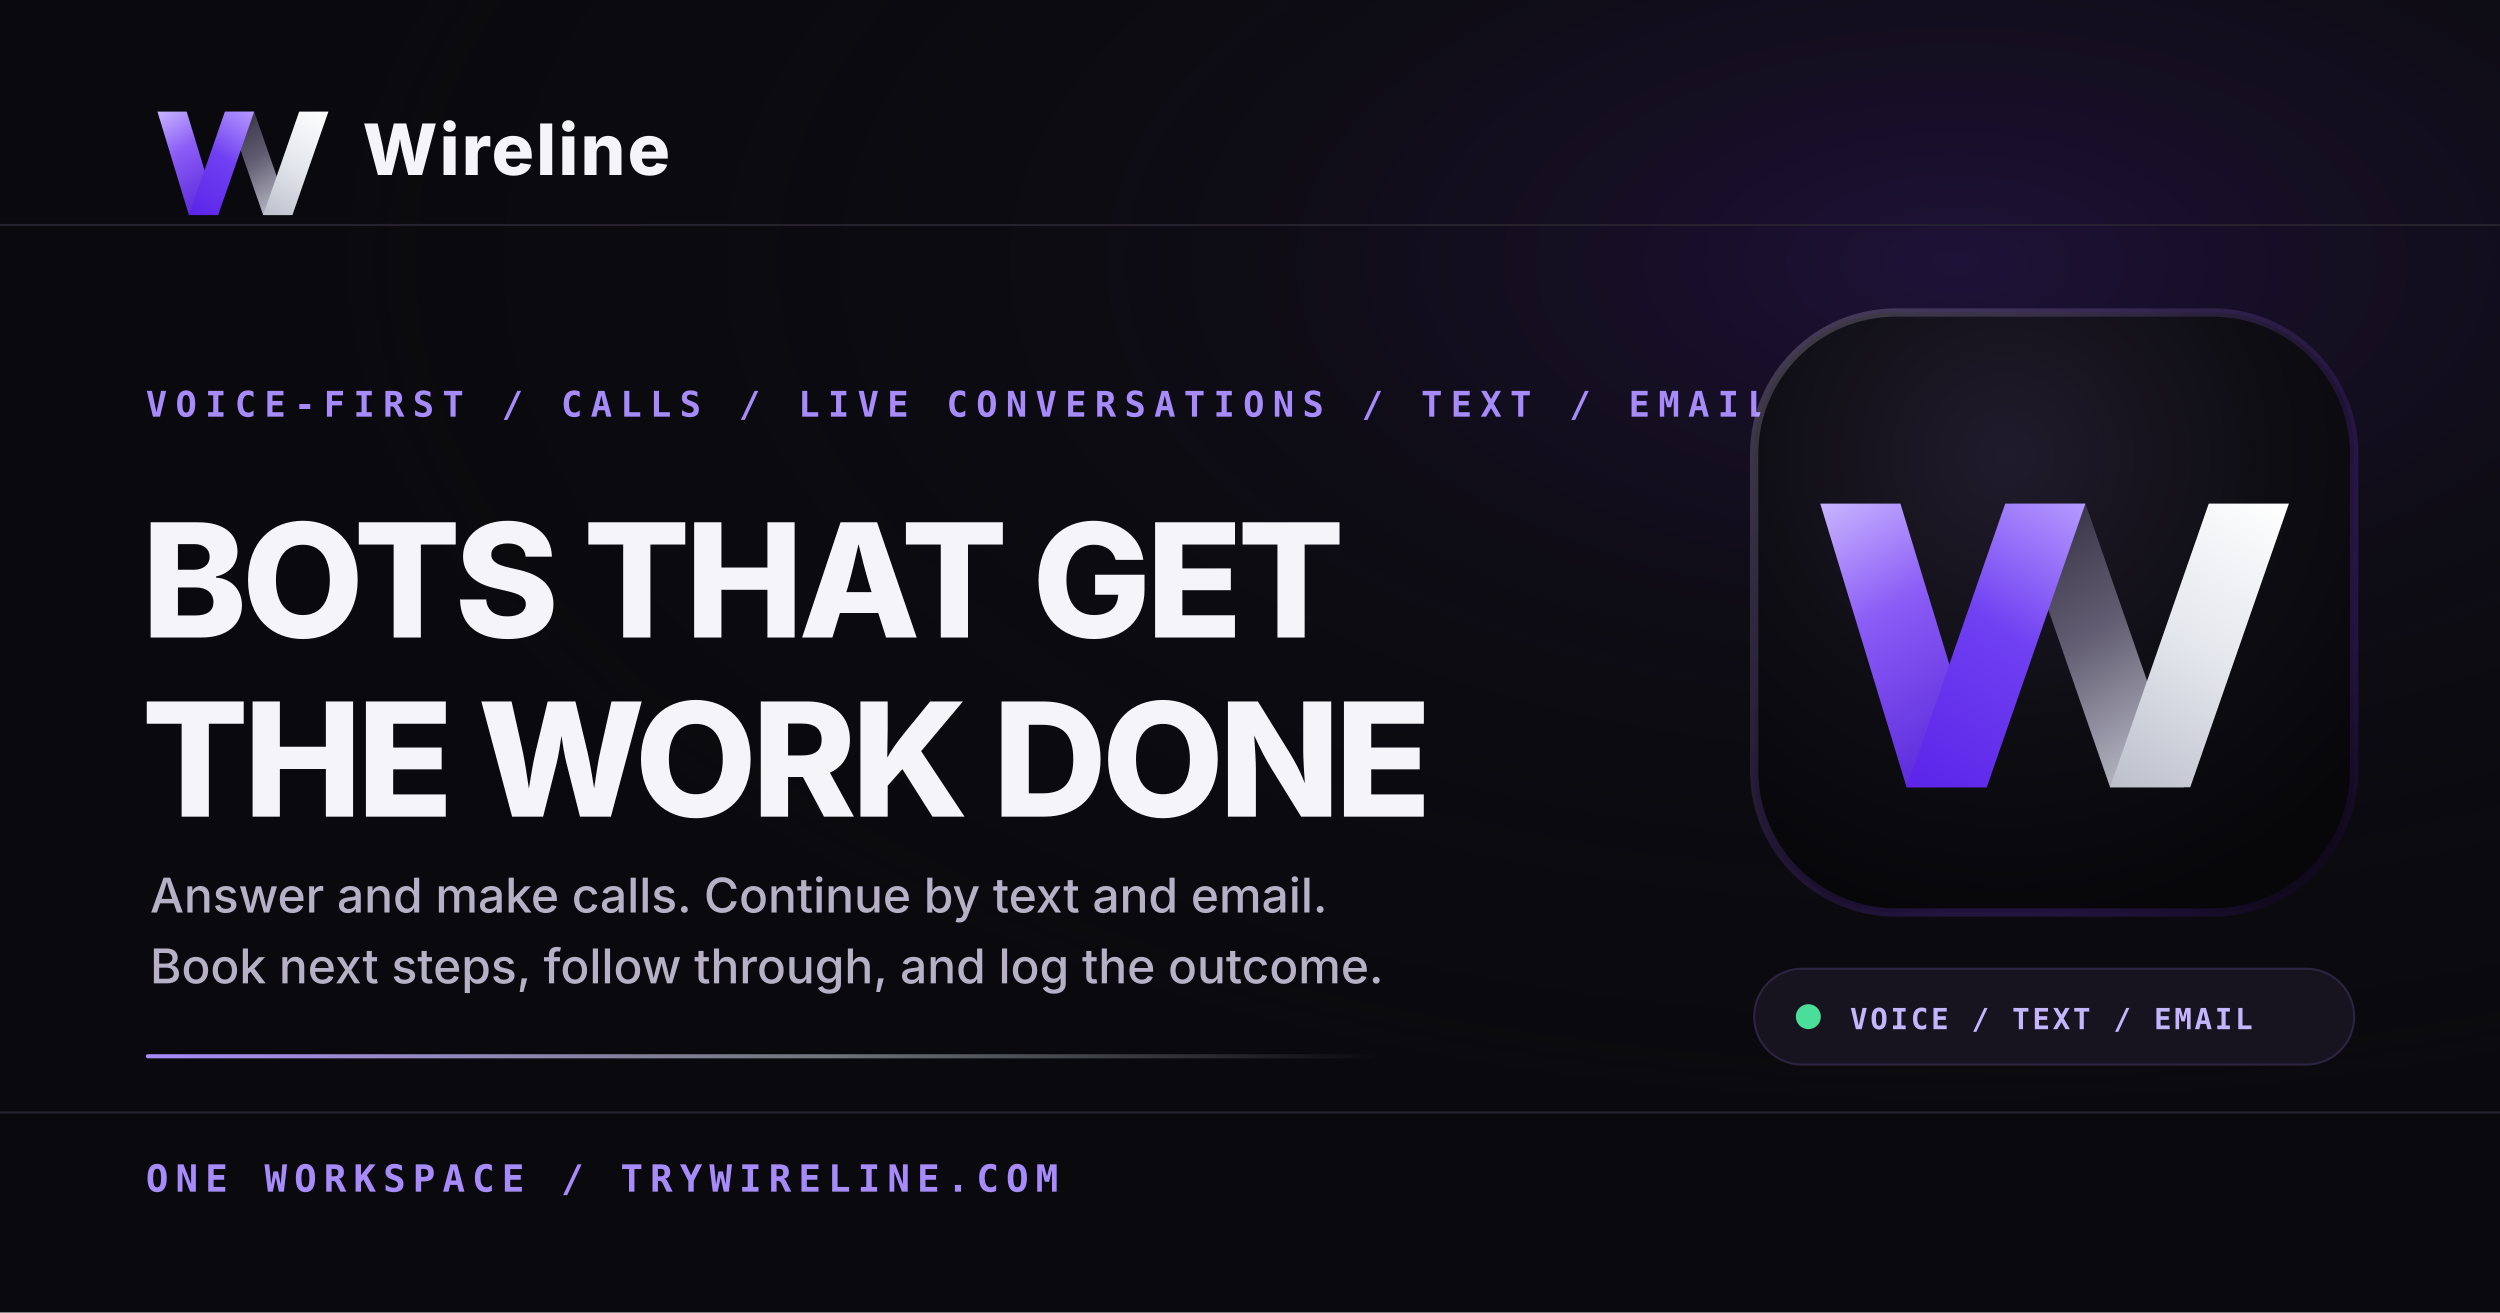
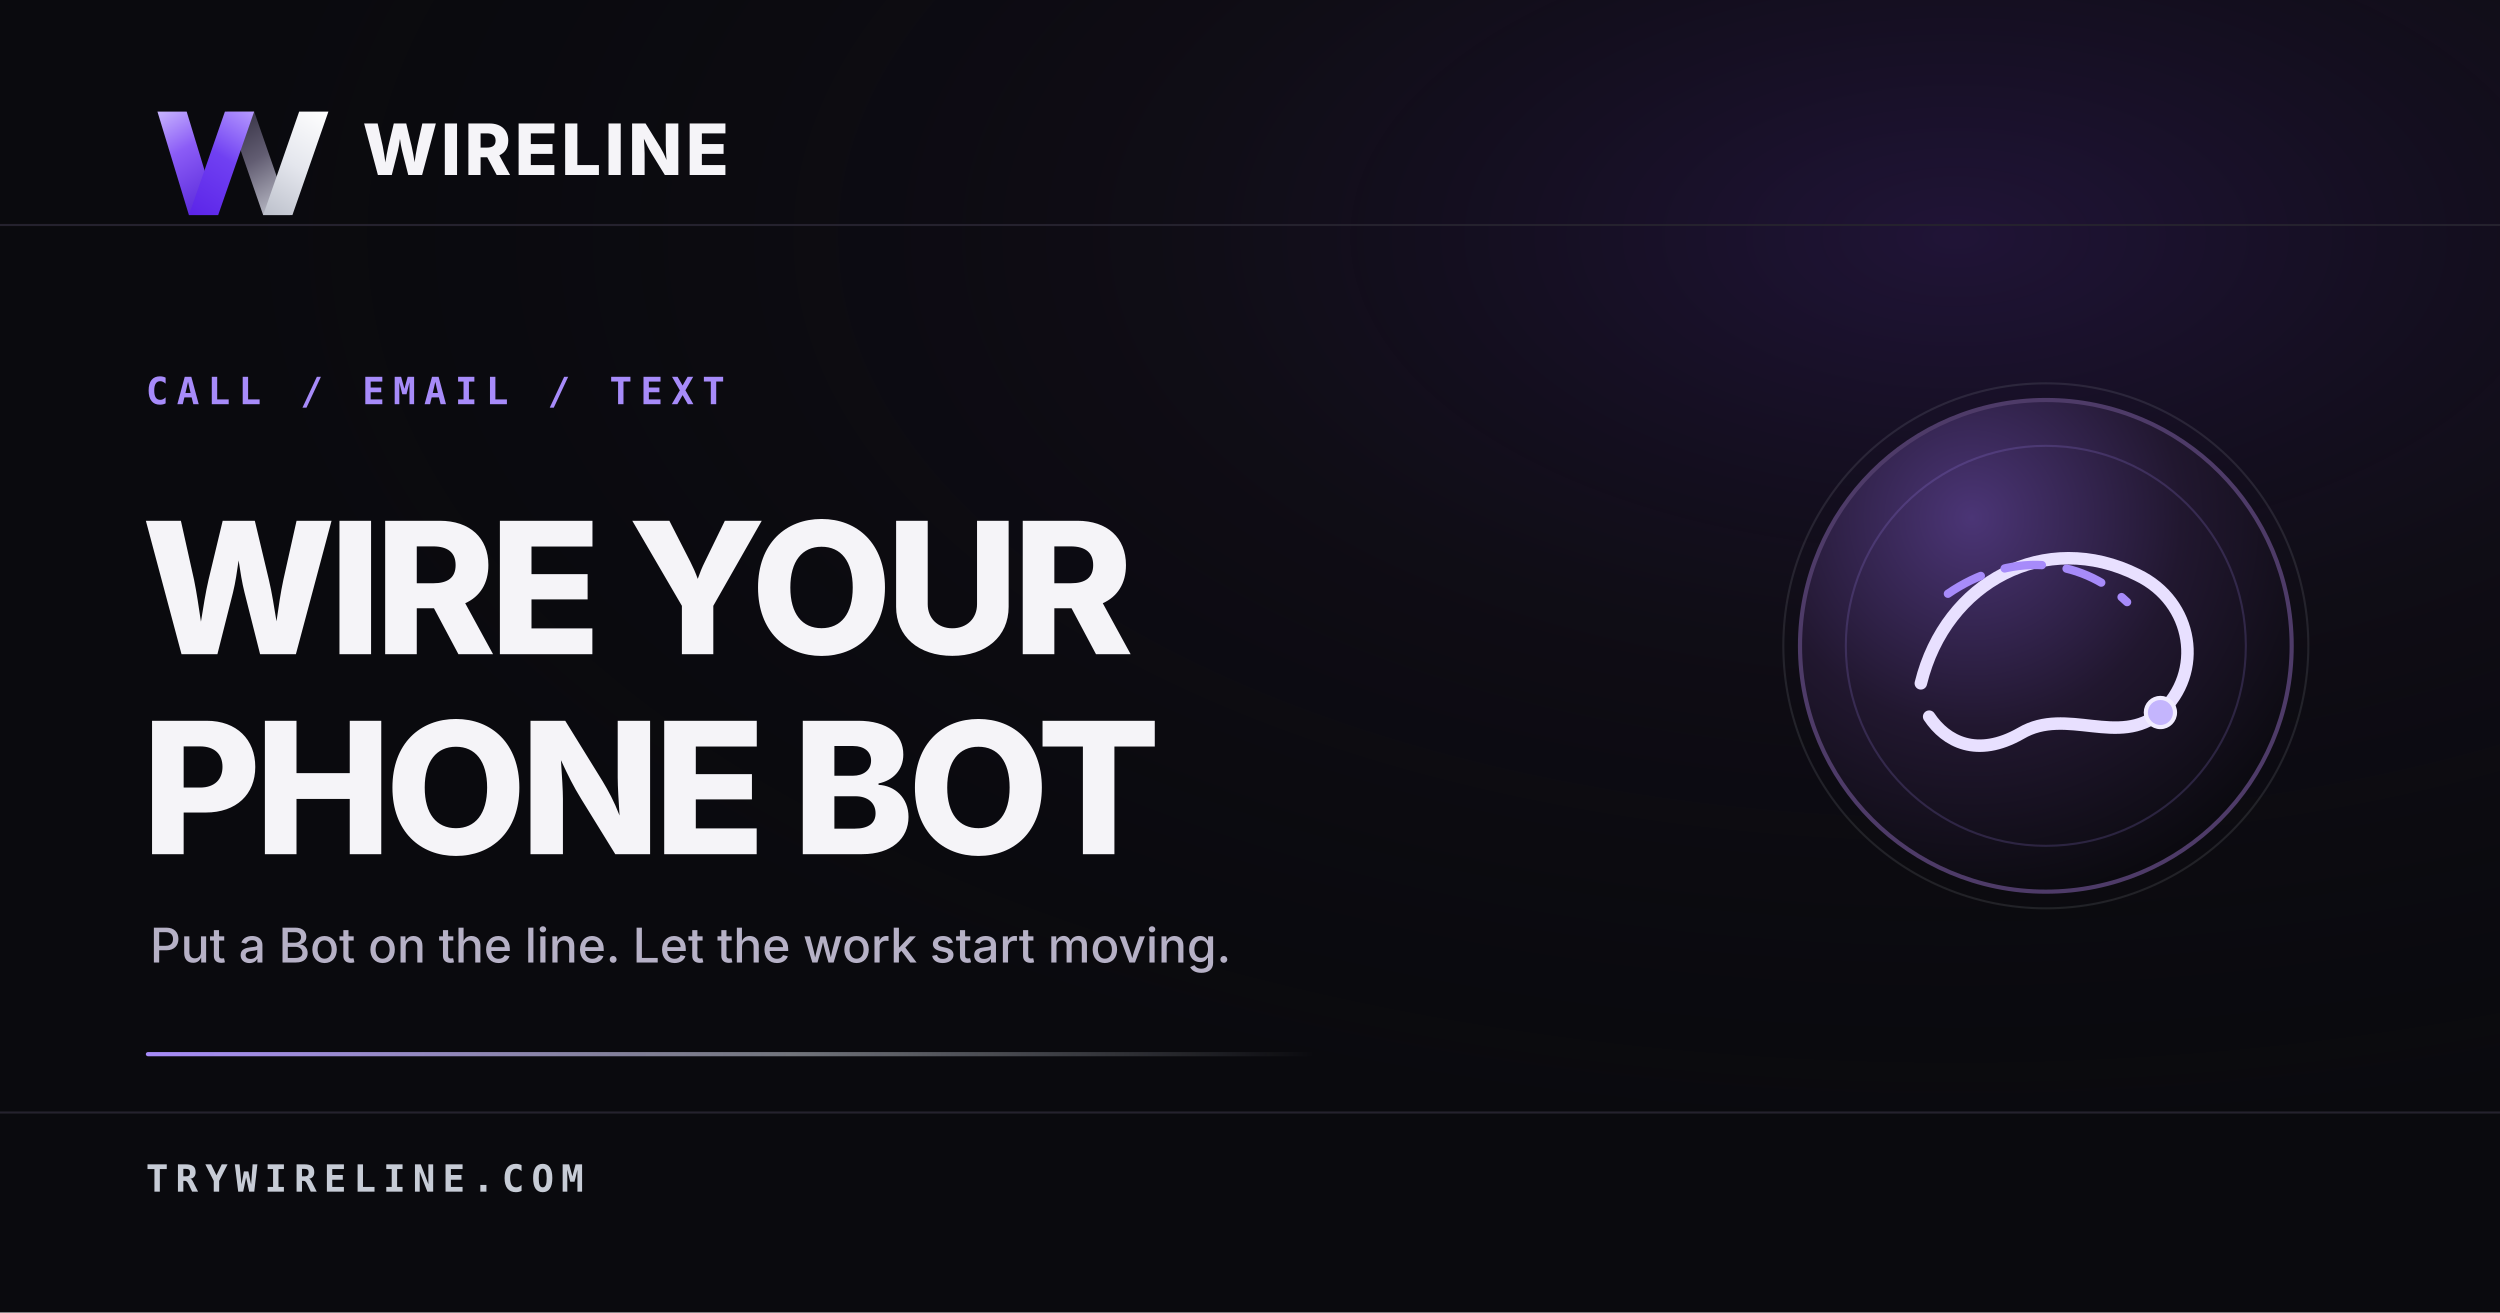
<svg xmlns="http://www.w3.org/2000/svg" viewBox="0 0 1200 630" width="1200" height="630" role="img" aria-labelledby="title desc">
  <defs>
-     <radialGradient id="bg-glow" cx="78%" cy="20%" r="68%">
-       <stop offset="0" stop-color="#3B1C73" stop-opacity="0.42" />
-       <stop offset="0.42" stop-color="#191226" stop-opacity="0.28" />
+     <radialGradient id="bg-glow" cx="78%" cy="18%" r="72%">
+       <stop offset="0" stop-color="#4A2687" stop-opacity="0.34" />
+       <stop offset="0.44" stop-color="#21162F" stop-opacity="0.22" />
      <stop offset="1" stop-color="#0A0A0E" stop-opacity="0" />
    </radialGradient>
-     <radialGradient id="card-surface" cx="42%" cy="24%" r="78%">
-       <stop offset="0" stop-color="#201B2B" />
-       <stop offset="0.58" stop-color="#0E0D13" />
-       <stop offset="1" stop-color="#07070A" />
-     </radialGradient>
-     <linearGradient id="card-edge" x1="0" y1="0" x2="1" y2="1">
-       <stop offset="0" stop-color="#FFFFFF" stop-opacity="0.2" />
-       <stop offset="0.56" stop-color="#7C3AED" stop-opacity="0.16" />
-       <stop offset="1" stop-color="#000000" stop-opacity="0.7" />
-     </linearGradient>
    <linearGradient id="purple-down" x1="14" y1="14" x2="68" y2="106" gradientUnits="userSpaceOnUse">
      <stop offset="0" stop-color="#C8B5FF" />
      <stop offset="0.38" stop-color="#8B5CF6" />
      <stop offset="1" stop-color="#5221D6" />
    </linearGradient>
    <linearGradient id="purple-up" x1="42" y1="106" x2="100" y2="14" gradientUnits="userSpaceOnUse">
      <stop offset="0" stop-color="#5B24E8" />
      <stop offset="0.55" stop-color="#7040F2" />
      <stop offset="1" stop-color="#B69AFF" />
    </linearGradient>
    <linearGradient id="fold" x1="76" y1="14" x2="132" y2="106" gradientUnits="userSpaceOnUse">
      <stop offset="0" stop-color="#2F2B3D" />
      <stop offset="0.46" stop-color="#625D72" />
      <stop offset="1" stop-color="#C8CAD4" />
    </linearGradient>
    <linearGradient id="silver" x1="108" y1="106" x2="166" y2="14" gradientUnits="userSpaceOnUse">
      <stop offset="0" stop-color="#BCC0CB" />
      <stop offset="0.48" stop-color="#E4E6ED" />
      <stop offset="1" stop-color="#FFFFFF" />
    </linearGradient>
+     <radialGradient id="signal-core" cx="35%" cy="24%" r="82%">
+       <stop offset="0" stop-color="#4B3576" />
+       <stop offset="0.52" stop-color="#21172F" />
+       <stop offset="1" stop-color="#09090D" />
+     </radialGradient>
    <linearGradient id="rule" x1="0" y1="0" x2="1" y2="0">
      <stop offset="0" stop-color="#A78BFA" />
      <stop offset="0.55" stop-color="#C7CCD6" stop-opacity="0.55" />
      <stop offset="1" stop-color="#C7CCD6" stop-opacity="0" />
    </linearGradient>
  </defs>
  <rect width="1200" height="630" fill="#0A0A0E" />
  <rect width="1200" height="630" fill="url(#bg-glow)" />
  <path d="M0 108H1200M0 534H1200" stroke="#25222E" stroke-width="1" />
  <g transform="translate(68 46) scale(0.54)">
    <path d="M76 14H100L132 106H108Z" fill="url(#fold)" />
    <path d="M14 14H40L68 106H42Z" fill="url(#purple-down)" />
    <path d="M42 106H68L100 14H74Z" fill="url(#purple-up)" />
    <path d="M108 106H134L166 14H140Z" fill="url(#silver)" />
  </g>
-   <text x="174" y="84" font-family="Inter Tight, Inter, system-ui, sans-serif" font-size="34" font-weight="800" letter-spacing="1" fill="#F5F4F8">Wireline</text>
-   <text x="70" y="200" font-family="IBM Plex Mono, ui-monospace, monospace" font-size="17" font-weight="700" letter-spacing="4" fill="#A78BFA">VOICE-FIRST / CALLS / LIVE CONVERSATIONS / TEXT / EMAIL</text>
-   <text x="68" y="306" font-family="Inter Tight, Inter, system-ui, sans-serif" font-size="76" font-weight="800" letter-spacing="-2.5" fill="#F5F4F8">BOTS THAT GET</text>
-   <text x="68" y="392" font-family="Inter Tight, Inter, system-ui, sans-serif" font-size="76" font-weight="800" letter-spacing="-2.5" fill="#F5F4F8">THE WORK DONE</text>
-   <text x="72" y="438" font-family="Inter, system-ui, sans-serif" font-size="23" font-weight="500" fill="#B6B1C6">Answer and make calls. Continue by text and email.</text>
-   <text x="72" y="472" font-family="Inter, system-ui, sans-serif" font-size="23" font-weight="500" fill="#B6B1C6">Book next steps, follow through, and log the outcome.</text>
-   <rect x="70" y="506" width="590" height="2" rx="1" fill="url(#rule)" />
-   <text x="70" y="572" font-family="IBM Plex Mono, ui-monospace, monospace" font-size="18" font-weight="700" letter-spacing="3.4" fill="#A78BFA">ONE WORKSPACE / TRYWIRELINE.COM</text>
-   <g transform="translate(842 150)">
-     <rect width="288" height="288" rx="68" fill="url(#card-surface)" stroke="url(#card-edge)" stroke-width="4" />
-     <g transform="translate(11 71) scale(1.48)">
-       <path d="M76 14H100L132 106H108Z" fill="url(#fold)" />
-       <path d="M14 14H40L68 106H42Z" fill="url(#purple-down)" />
-       <path d="M42 106H68L100 14H74Z" fill="url(#purple-up)" />
-       <path d="M108 106H134L166 14H140Z" fill="url(#silver)" />
-     </g>
-   </g>
-   <g transform="translate(842 465)">
-     <rect width="288" height="46" rx="23" fill="#17131F" stroke="#2C2440" />
-     <circle cx="26" cy="23" r="6" fill="#4ADE9A" />
-     <text x="46" y="29" font-family="IBM Plex Mono, ui-monospace, monospace" font-size="14" font-weight="700" letter-spacing="1.3" fill="#C4B5FD">VOICE / TEXT / EMAIL</text>
+   <text x="174" y="84" font-family="Inter Tight, Inter, system-ui, sans-serif" font-size="34" font-weight="800" letter-spacing="1.6" fill="#F5F4F8">WIRELINE</text>
+   <text x="70" y="194" font-family="IBM Plex Mono, ui-monospace, monospace" font-size="18" font-weight="700" letter-spacing="4" fill="#A78BFA">CALL / EMAIL / TEXT</text>
+   <text x="68" y="314" font-family="Inter Tight, Inter, system-ui, sans-serif" font-size="88" font-weight="800" letter-spacing="-3.2" fill="#F5F4F8">WIRE YOUR</text>
+   <text x="68" y="410" font-family="Inter Tight, Inter, system-ui, sans-serif" font-size="88" font-weight="800" letter-spacing="-3.2" fill="#F5F4F8">PHONE BOT</text>
+   <text x="72" y="462" font-family="Inter, system-ui, sans-serif" font-size="23" font-weight="500" fill="#B6B1C6">Put a Bot on the line. Let the work start moving.</text>
+   <rect x="70" y="505" width="560" height="2" rx="1" fill="url(#rule)" />
+   <text x="70" y="572" font-family="IBM Plex Mono, ui-monospace, monospace" font-size="18" font-weight="700" letter-spacing="3.4" fill="#C7CCD6">TRYWIRELINE.COM</text>
+   <g transform="translate(850 178)">
+     <circle cx="132" cy="132" r="118" fill="url(#signal-core)" stroke="#4E3B68" stroke-width="2" />
+     <circle cx="132" cy="132" r="96" fill="none" stroke="#A78BFA" stroke-opacity="0.18" stroke-width="1" />
+     <path d="M72 150C84 101 132 76 176 98C203 111 208 145 187 164C167 181 142 161 120 174C99 186 84 178 76 166" fill="none" stroke="#E8E0FF" stroke-width="6" stroke-linecap="round" stroke-linejoin="round" />
+     <path d="M85 107C114 87 148 89 171 111" fill="none" stroke="#A78BFA" stroke-width="4" stroke-linecap="round" stroke-dasharray="18 12" />
+     <circle cx="187" cy="164" r="7" fill="#C4B5FD" stroke="#F1ECFF" stroke-width="2" />
+     <circle cx="132" cy="132" r="126" fill="none" stroke="#C7CCD6" stroke-opacity="0.12" stroke-width="1" />
  </g>
</svg>
